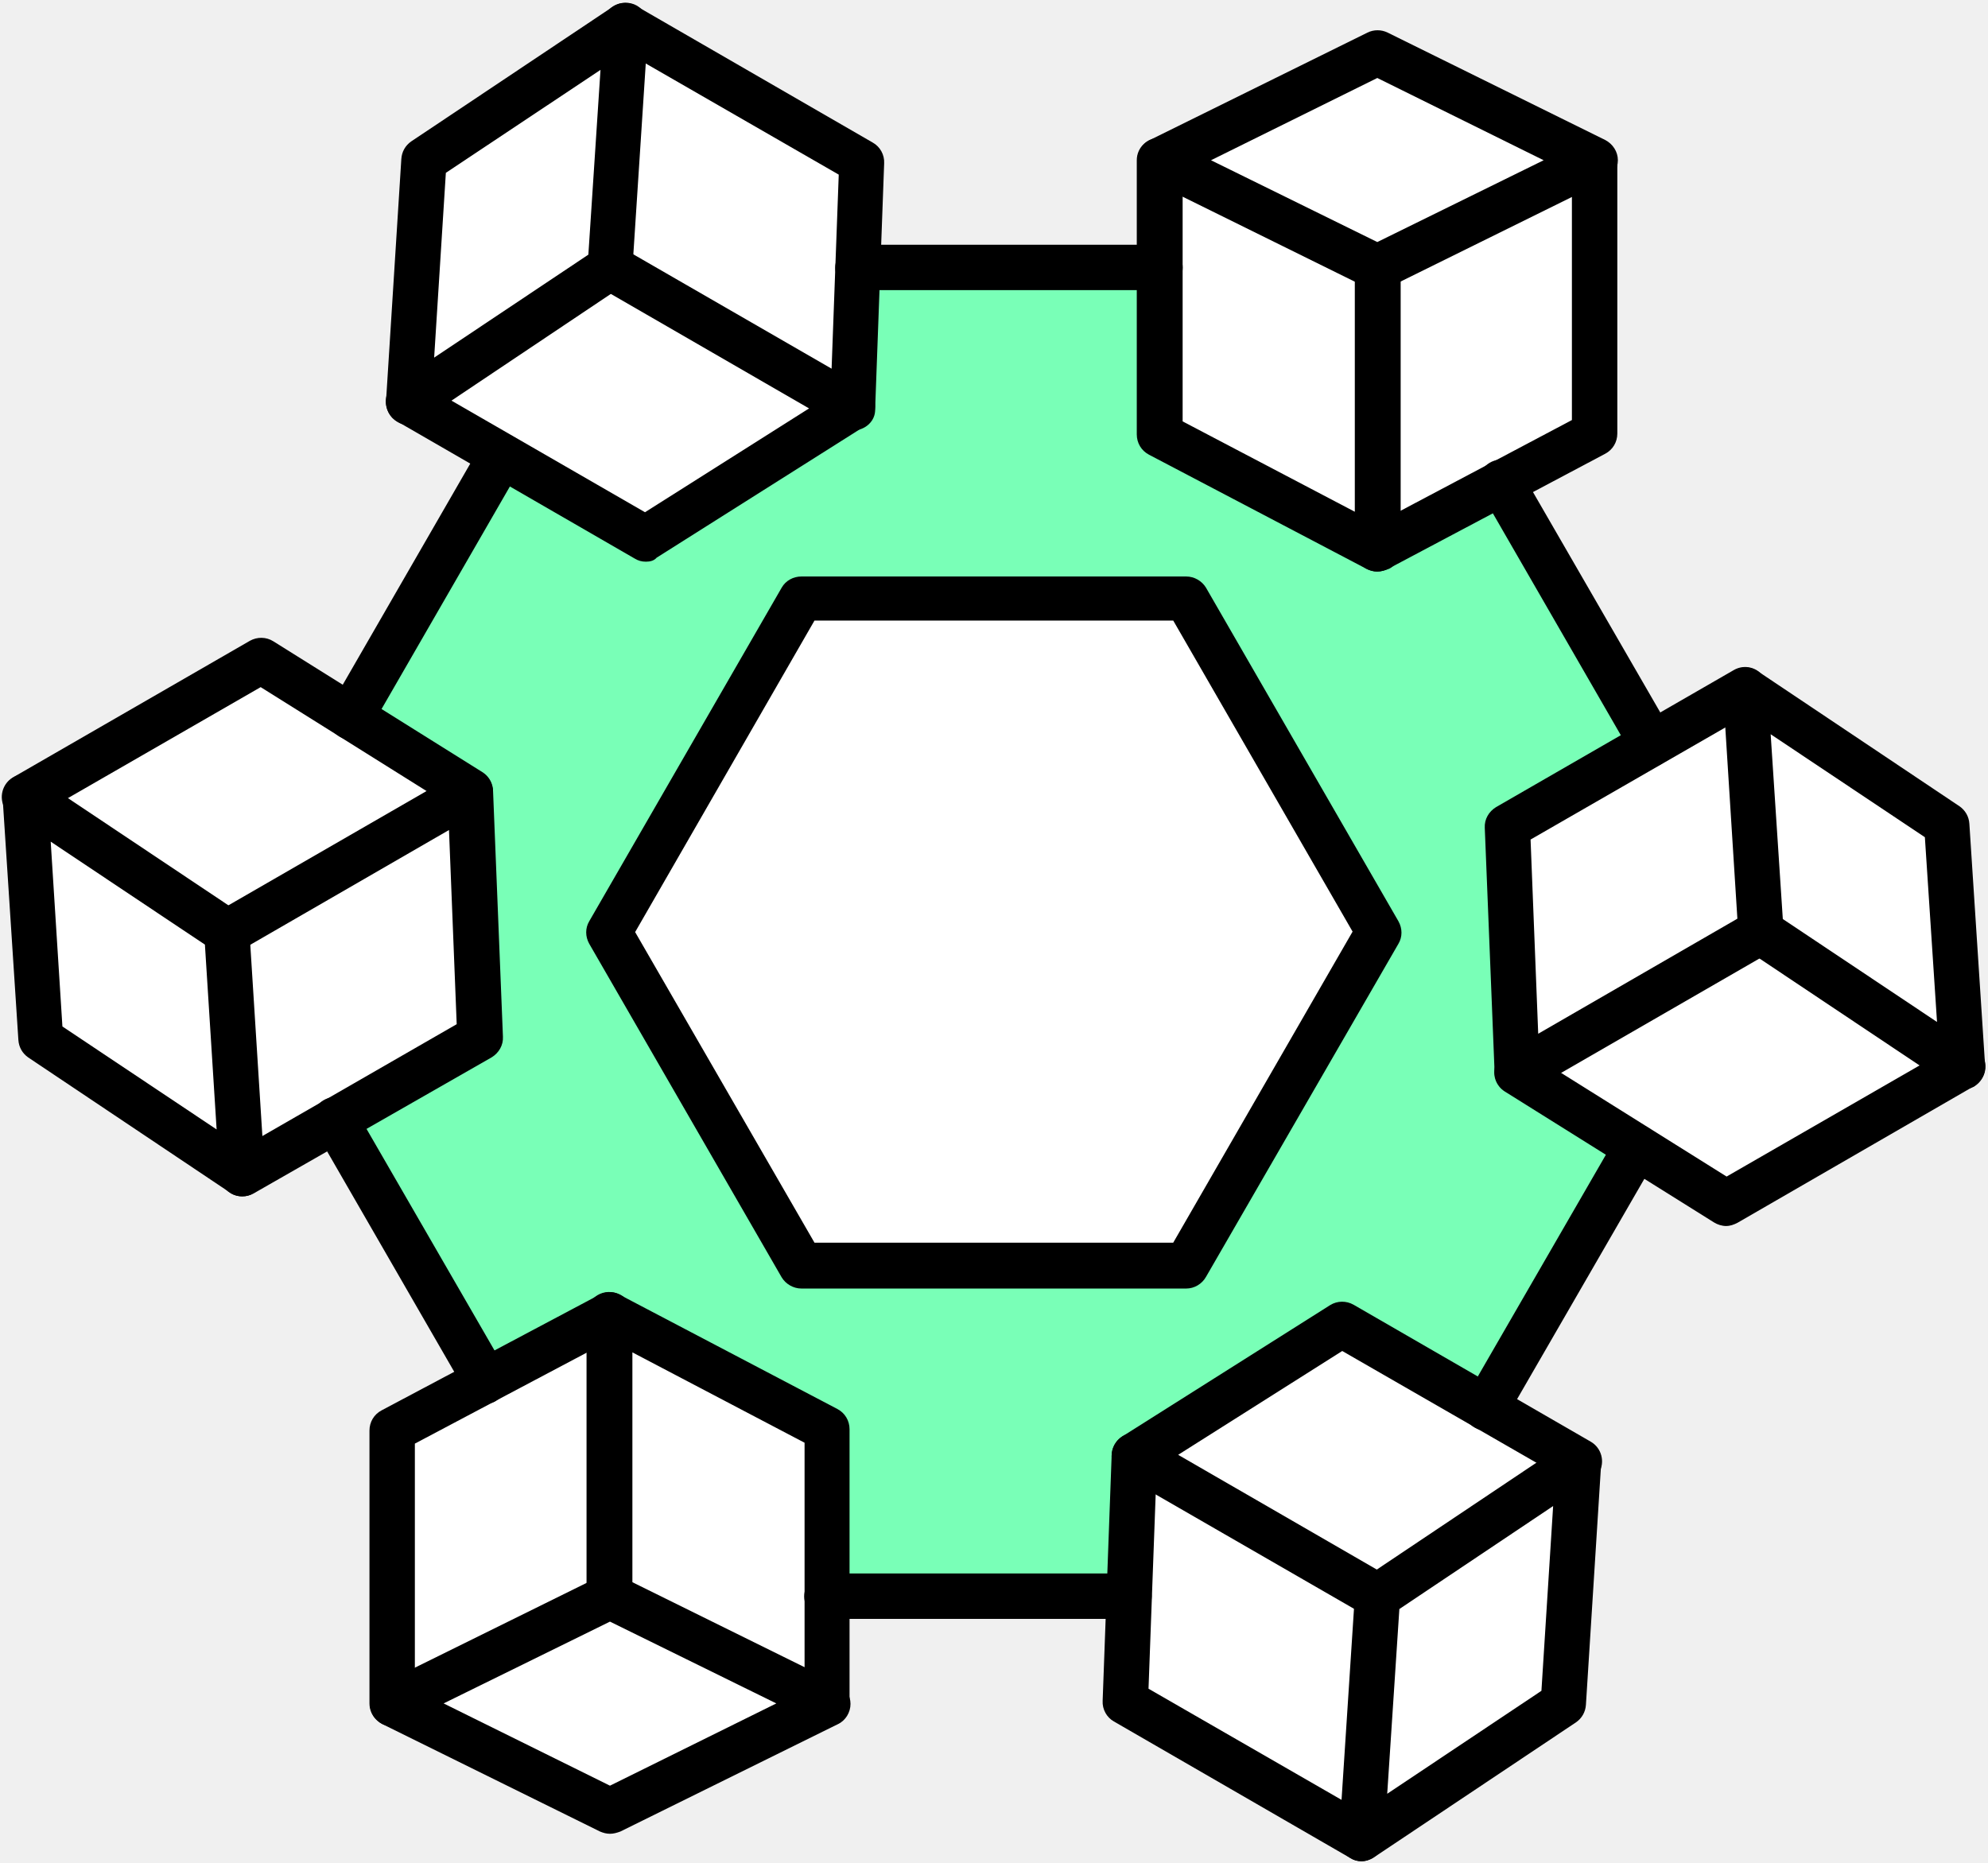
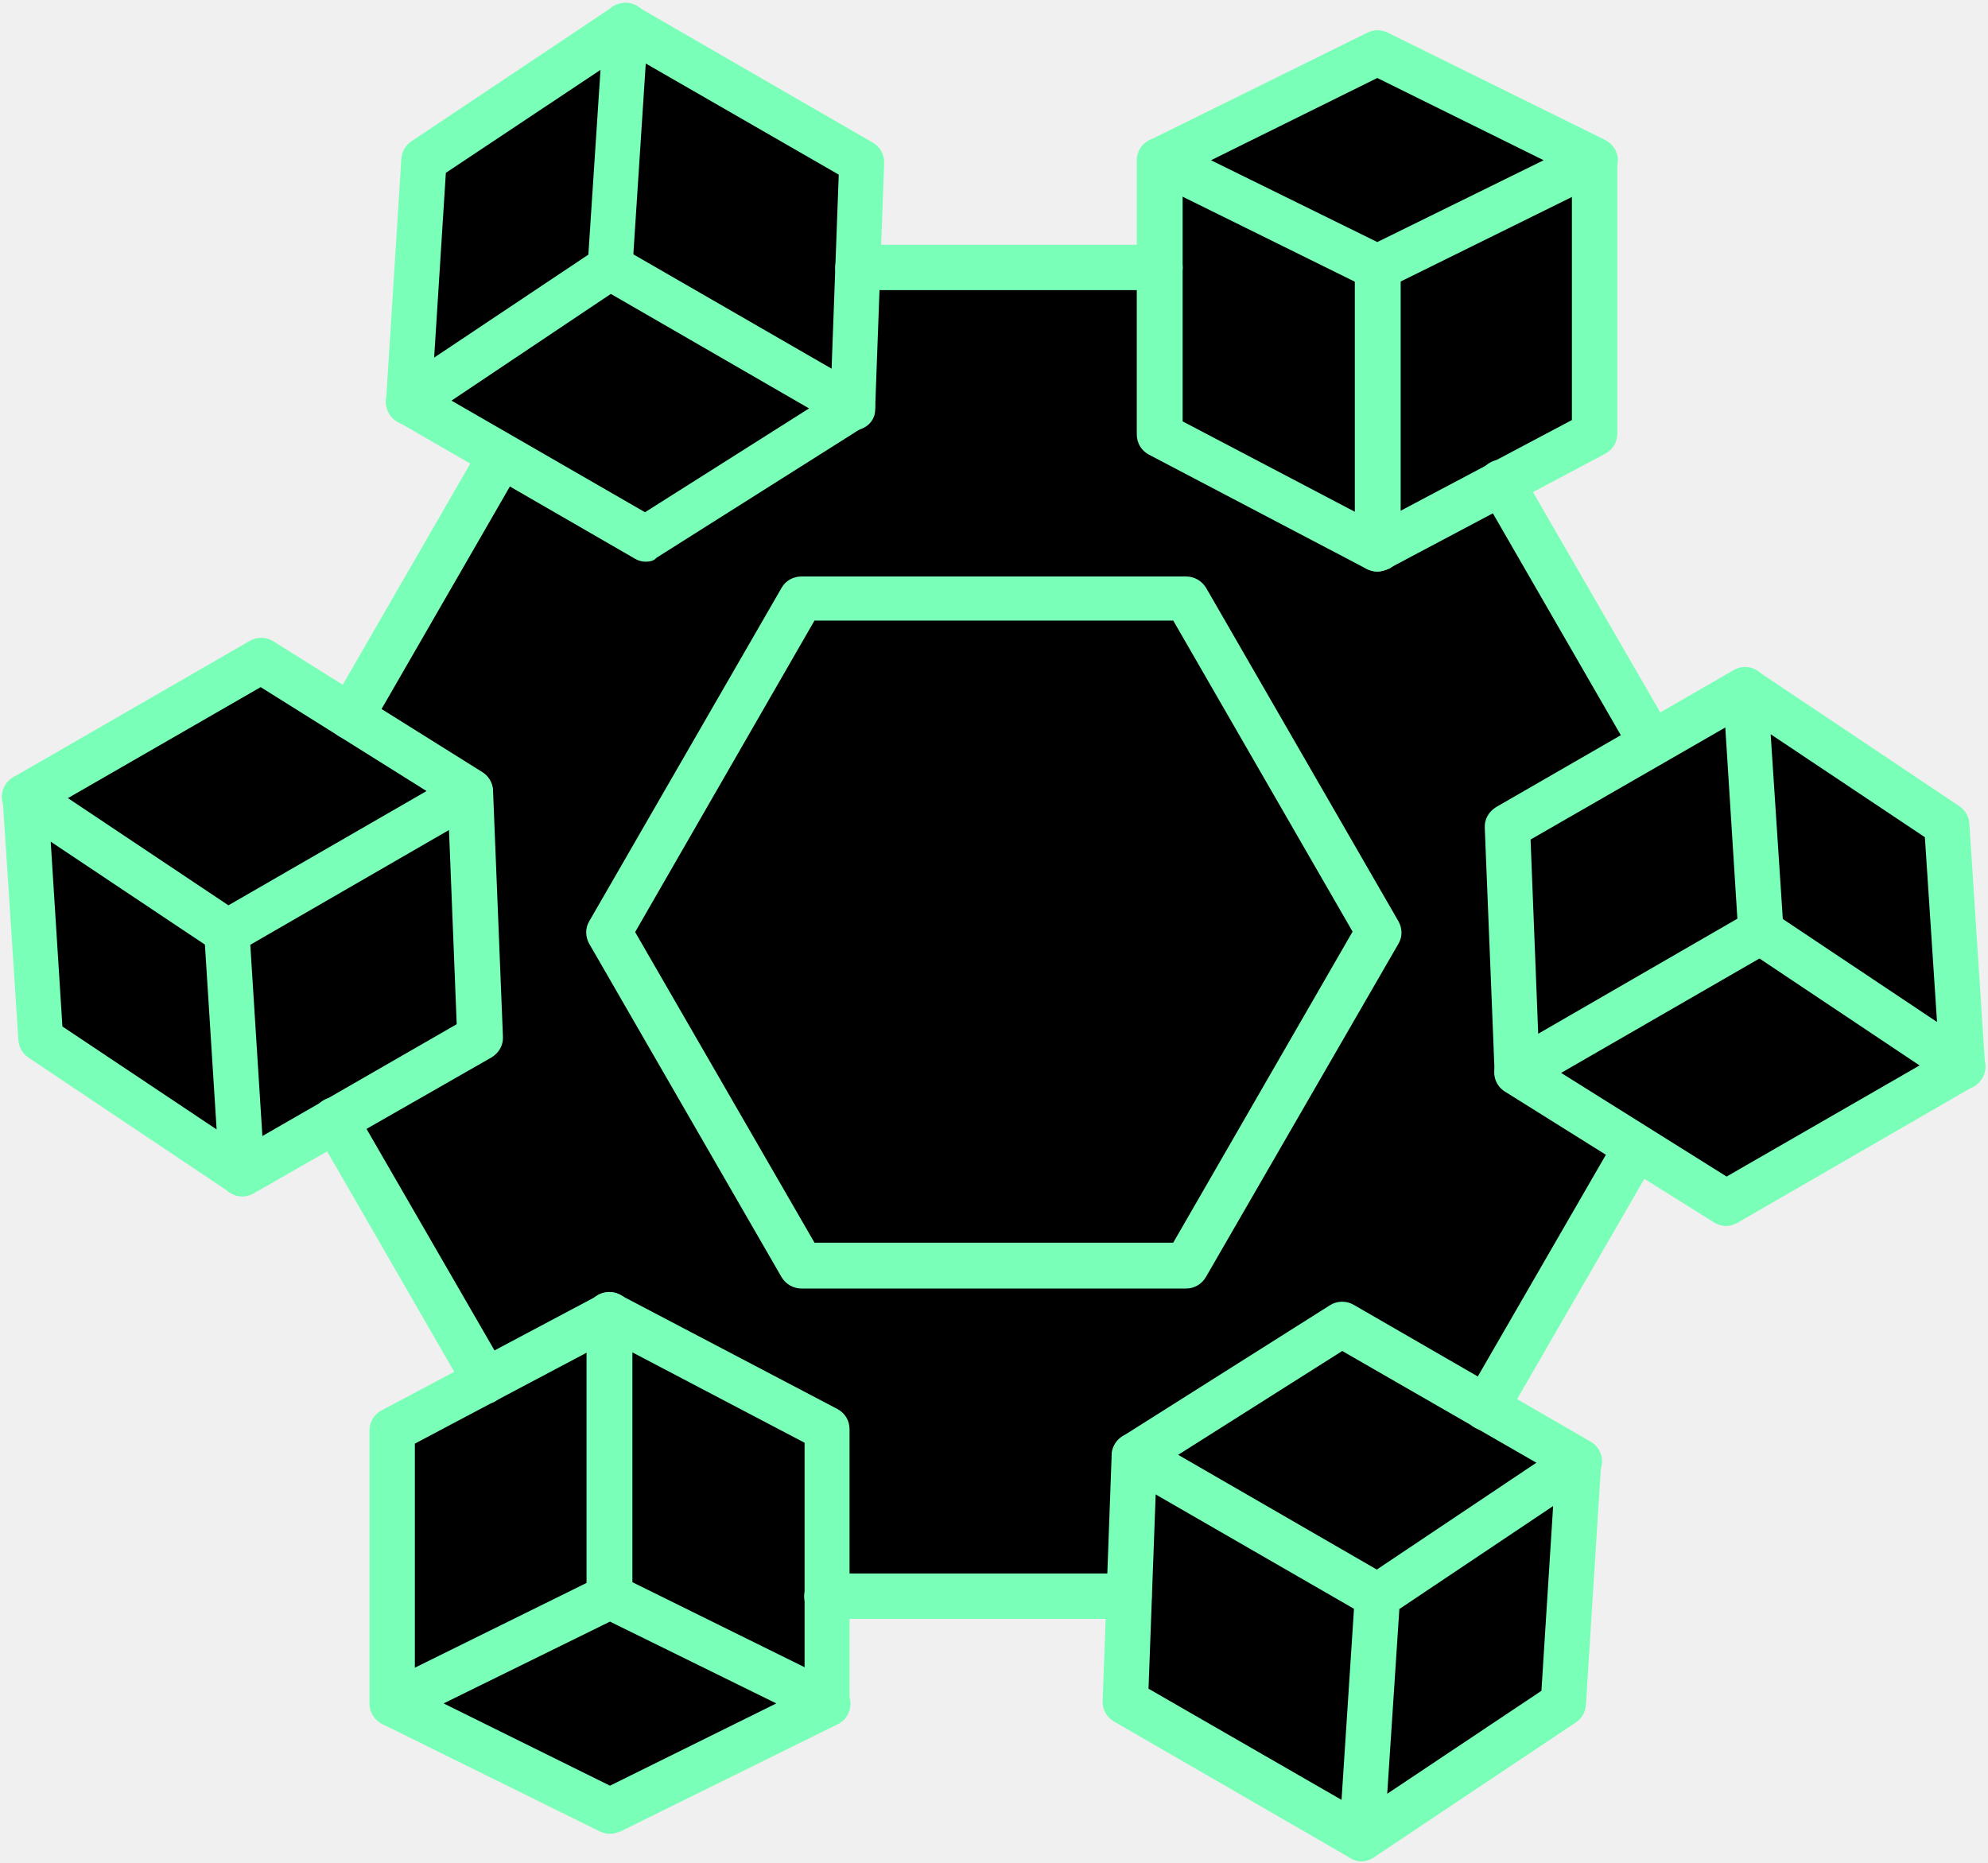
<svg xmlns="http://www.w3.org/2000/svg" width="475" height="445" viewBox="0 0 475 445" fill="none">
  <g clip-path="url(#clip0_526_281)">
-     <path fill-rule="evenodd" clip-rule="evenodd" d="M125.139 343.838L63.245 227.54L110.263 127.772L157.52 69.329L297.126 63.904L349.608 96.29L397.401 182.223L400.073 255.294L349.608 348.943L297.126 386.836L214.534 381.41L154.872 386.836L125.139 343.838Z" fill="#79FFB7" />
-     <path fill-rule="evenodd" clip-rule="evenodd" d="M189.777 142.772L145.794 225.37L192.028 301.805L284.669 305.276L329.087 220.704L282.585 140.124L189.777 142.772Z" fill="white" />
-     <path fill-rule="evenodd" clip-rule="evenodd" d="M151.755 125.899L100.296 91.357V35.132L150.636 9.252L203.281 38.239V98.14L151.755 125.899Z" fill="white" />
-     <path fill-rule="evenodd" clip-rule="evenodd" d="M60.616 279.028L9.157 244.486V188.261L59.497 162.381L112.137 191.368V251.269L60.616 279.028Z" fill="white" />
-     <path fill-rule="evenodd" clip-rule="evenodd" d="M329.111 129.999L277.652 104.516V39.233L327.992 13.352L380.632 42.34V102.241L329.111 129.999Z" fill="white" />
-     <path fill-rule="evenodd" clip-rule="evenodd" d="M415.676 285.872L364.222 260.389V195.106L414.557 169.226L467.202 198.213V258.118L415.676 285.872Z" fill="white" />
-     <path fill-rule="evenodd" clip-rule="evenodd" d="M323.146 434.308L271.687 408.829V343.541L322.027 317.661L374.672 346.653V406.554L323.146 434.308Z" fill="white" />
-     <path fill-rule="evenodd" clip-rule="evenodd" d="M145.756 433.491L94.302 408.012V342.724L144.642 316.844L197.282 345.836V405.737L145.756 433.491Z" fill="white" />
-     <path fill-rule="evenodd" clip-rule="evenodd" d="M289.35 38.291L329.083 57.838L368.83 38.291L329.083 18.635L289.35 38.291ZM329.083 69.329C328.222 69.329 327.477 69.109 326.726 68.799L274.737 43.134C272.911 42.273 271.725 40.337 271.725 38.296C271.725 36.255 272.911 34.314 274.737 33.459L326.726 7.794C328.227 7.043 330.053 7.043 331.564 7.794L383.554 33.459C385.38 34.424 386.565 36.255 386.565 38.296C386.565 40.337 385.38 42.278 383.554 43.134L331.564 68.799C330.703 69.124 329.943 69.329 329.083 69.329Z" fill="black" />
-     <path fill-rule="evenodd" clip-rule="evenodd" d="M329.083 136.572C328.222 136.572 327.366 136.353 326.506 135.932L274.516 108.642C272.69 107.676 271.615 105.845 271.615 103.804V38.291C271.615 35.28 274.081 32.918 277.093 32.918C280.104 32.918 282.571 35.385 282.571 38.396V100.692L323.71 122.284V63.956C323.71 60.945 326.176 58.478 329.188 58.478C332.199 58.478 334.666 60.945 334.666 63.956V131.199C334.666 133.135 333.7 134.852 332.089 135.822C331.014 136.257 330.043 136.572 329.078 136.572H329.083Z" fill="black" />
-     <path fill-rule="evenodd" clip-rule="evenodd" d="M329.082 136.572C327.146 136.572 325.21 135.497 324.245 133.671C322.854 130.984 323.81 127.767 326.496 126.367L375.58 100.372V38.291C375.58 35.28 378.046 32.918 380.952 32.918C383.859 32.918 386.431 35.385 386.431 38.396V103.594C386.431 105.64 385.355 107.466 383.529 108.431L331.678 135.927C330.818 136.348 329.948 136.568 329.087 136.568L329.082 136.572Z" fill="black" />
-     <path fill-rule="evenodd" clip-rule="evenodd" d="M106.529 41.303L103.733 85.453L140.579 60.849L143.48 16.699L106.525 41.303H106.529ZM97.614 101.552C96.649 101.552 95.788 101.332 94.928 100.802C93.102 99.726 92.131 97.79 92.241 95.759L95.893 37.975C96.003 36.259 96.859 34.758 98.25 33.793L146.482 1.569C148.199 0.384 150.464 0.384 152.18 1.349C154.007 2.425 154.977 4.361 154.867 6.393L151.105 64.176C150.995 65.892 150.139 67.393 148.748 68.359L100.631 100.582C99.665 101.237 98.695 101.548 97.619 101.548L97.614 101.552Z" fill="black" />
-     <path fill-rule="evenodd" clip-rule="evenodd" d="M154.332 134.216C153.366 134.216 152.505 133.996 151.645 133.466L94.928 100.712C92.351 99.211 91.386 95.874 92.882 93.298C94.378 90.721 97.719 89.861 100.296 91.362L154.112 122.4L193.314 97.59L142.935 68.488C140.359 66.987 139.499 63.651 140.89 61.074C142.391 58.498 145.727 57.637 148.304 59.028L206.412 92.547C208.018 93.513 209.098 95.234 209.098 97.17C209.098 99.106 208.133 100.822 206.522 101.897L156.894 133.26C156.268 133.996 155.297 134.216 154.332 134.216Z" fill="black" />
-     <path fill-rule="evenodd" clip-rule="evenodd" d="M203.841 102.848H203.621C200.609 102.738 198.248 100.272 198.358 97.26L200.404 41.728L146.698 10.8C144.121 9.299 143.261 5.963 144.652 3.386C146.153 0.81 149.49 -0.051 152.066 1.45L208.568 34.094C210.284 35.06 211.365 36.996 211.255 39.027L209.099 97.776C209.209 100.582 206.742 102.848 203.836 102.848H203.841Z" fill="black" />
-     <path fill-rule="evenodd" clip-rule="evenodd" d="M14.912 245.279L51.758 269.883L48.961 225.719L12.115 201.115L14.912 245.279ZM57.876 285.873C56.801 285.873 55.721 285.548 54.865 284.908L6.747 252.684C5.356 251.718 4.496 250.217 4.391 248.501L0.629 190.713C0.519 188.667 1.489 186.731 3.315 185.67C5.141 184.595 7.297 184.705 9.013 185.89L57.226 218.099C58.617 219.065 59.478 220.566 59.583 222.282L63.235 280.065C63.345 282.111 62.269 284.047 60.549 285.108C59.703 285.653 58.847 285.873 57.876 285.873Z" fill="black" />
-     <path fill-rule="evenodd" clip-rule="evenodd" d="M57.877 285.873C55.941 285.873 54.225 284.908 53.149 283.187C51.648 280.61 52.509 277.283 55.195 275.773L109.121 244.735L107.28 198.333L56.902 227.435C54.325 228.936 50.998 228.076 49.488 225.499C47.987 222.922 48.847 219.595 51.534 218.085L109.642 184.566C111.248 183.6 113.294 183.6 115.015 184.566C116.736 185.532 117.701 187.252 117.811 189.079L120.168 247.717C120.278 249.763 119.202 251.589 117.481 252.651L60.559 285.199C59.712 285.648 58.857 285.868 57.886 285.868L57.877 285.873Z" fill="black" />
-     <path fill-rule="evenodd" clip-rule="evenodd" d="M5.892 195.866C4.066 195.866 2.24 194.901 1.164 193.18C-0.337 190.603 0.523 187.276 3.1 185.766L59.707 153.121C61.423 152.156 63.579 152.156 65.295 153.231L115.239 184.489C117.816 186.095 118.566 189.422 116.955 192.013C115.349 194.59 112.022 195.34 109.431 193.729L62.284 164.192L8.578 195.12C7.828 195.651 6.862 195.871 5.892 195.871V195.866Z" fill="black" />
-     <path fill-rule="evenodd" clip-rule="evenodd" d="M105.995 407.037L145.742 426.694L185.49 407.037L145.742 387.491L105.995 407.037ZM145.733 438.185C144.872 438.185 144.127 437.965 143.376 437.655L91.386 411.99C89.561 411.024 88.375 409.193 88.375 407.152C88.375 405.111 89.561 403.17 91.386 402.315L143.376 376.65C144.877 375.899 146.703 375.899 148.214 376.65L200.203 402.315C202.029 403.28 203.215 405.111 203.215 407.152C203.215 409.193 202.029 411.134 200.203 411.99L148.214 437.655C147.353 437.97 146.593 438.185 145.733 438.185Z" fill="black" />
-     <path fill-rule="evenodd" clip-rule="evenodd" d="M197.717 412.52C194.705 412.52 192.239 410.053 192.239 407.042V344.746L151.1 323.154V381.372C151.1 384.384 148.634 386.85 145.622 386.85C142.611 386.85 140.144 384.384 140.144 381.372V314.129C140.144 312.193 141.11 310.477 142.721 309.506C144.327 308.541 146.373 308.431 148.094 309.396L200.083 336.687C201.909 337.652 202.985 339.483 202.985 341.524V407.047C203.095 410.03 200.733 412.511 197.722 412.511L197.717 412.52Z" fill="black" />
-     <path fill-rule="evenodd" clip-rule="evenodd" d="M93.757 412.52C90.745 412.52 88.279 410.054 88.279 407.042V341.845C88.279 339.799 89.354 337.973 91.18 337.007L143.17 309.406C145.857 308.015 149.074 308.971 150.474 311.658C151.865 314.344 150.909 317.561 148.223 318.962L99.125 344.957V406.937C99.221 410.044 96.754 412.525 93.752 412.525L93.757 412.52Z" fill="black" />
-     <path fill-rule="evenodd" clip-rule="evenodd" d="M334.355 384.479L331.453 428.629L368.299 404.026L371.096 359.876L334.36 384.479H334.355ZM325.335 444.744C324.369 444.744 323.508 444.524 322.648 443.993C320.822 442.917 319.852 440.982 319.962 438.95L323.724 381.167C323.834 379.451 324.689 377.95 326.08 376.984L374.198 344.761C375.914 343.575 378.18 343.575 379.896 344.541C381.722 345.616 382.692 347.552 382.582 349.584L378.93 407.367C378.82 409.083 377.965 410.584 376.574 411.55L328.346 443.773C327.366 444.414 326.3 444.739 325.335 444.739V444.744Z" fill="black" />
-     <path fill-rule="evenodd" clip-rule="evenodd" d="M329.082 386.836C328.117 386.836 327.256 386.616 326.396 386.085L268.288 352.581C266.681 351.615 265.601 349.894 265.601 347.958C265.601 346.022 266.567 344.306 268.178 343.231L317.806 311.868C319.522 310.792 321.678 310.792 323.394 311.758L380.111 344.512C382.688 346.013 383.548 349.349 382.047 351.926C380.546 354.502 377.21 355.363 374.633 353.862L320.707 322.824L281.505 347.633L331.884 376.735C334.46 378.236 335.321 381.573 333.82 384.149C332.84 385.865 331.014 386.836 329.078 386.836H329.082Z" fill="black" />
-     <path fill-rule="evenodd" clip-rule="evenodd" d="M325.334 444.744C324.369 444.744 323.508 444.524 322.648 443.993L266.146 411.349C264.43 410.384 263.349 408.448 263.459 406.416L265.615 347.667C265.725 344.656 268.192 342.294 271.203 342.404C274.215 342.514 276.576 344.981 276.466 347.992L274.42 403.524L328.126 434.452C330.703 435.953 331.563 439.29 330.062 441.866C328.987 443.663 327.161 444.744 325.334 444.744Z" fill="black" />
-     <path fill-rule="evenodd" clip-rule="evenodd" d="M425.973 219.6L462.819 244.204L459.917 200.054L423.071 175.45L425.973 219.6ZM468.937 260.313C467.862 260.313 466.781 259.988 465.926 259.453L417.698 227.229C416.307 226.263 415.447 224.762 415.341 223.046L411.689 165.263C411.579 163.217 412.655 161.281 414.376 160.22C416.202 159.144 418.358 159.254 420.074 160.44L468.192 192.663C469.583 193.629 470.443 195.13 470.548 196.846L474.31 254.629C474.42 256.675 473.345 258.611 471.624 259.672C470.763 260.093 469.908 260.313 468.937 260.313Z" fill="black" />
-     <path fill-rule="evenodd" clip-rule="evenodd" d="M362.491 261.595C361.631 261.595 360.665 261.375 359.915 260.954C358.199 259.988 357.228 258.268 357.118 256.441L354.762 197.803C354.652 195.757 355.727 193.931 357.448 192.869L414.261 160.115C416.837 158.614 420.165 159.475 421.675 162.161C423.176 164.738 422.316 168.065 419.629 169.575L365.704 200.613L367.53 247.015L417.908 217.913C420.485 216.412 423.812 217.272 425.322 219.959C426.823 222.535 425.963 225.862 423.276 227.373L365.168 260.892C364.418 261.399 363.452 261.599 362.482 261.599L362.491 261.595Z" fill="black" />
-     <path fill-rule="evenodd" clip-rule="evenodd" d="M412.435 292.962C411.469 292.962 410.389 292.637 409.533 292.102L359.589 260.844C357.013 259.238 356.262 255.911 357.873 253.32C359.479 250.743 362.806 249.993 365.397 251.604L412.545 281.141L466.25 250.213C468.827 248.712 472.154 249.572 473.664 252.149C475.165 254.725 474.305 258.052 471.618 259.563L415.116 292.207C414.256 292.642 413.4 292.958 412.43 292.958L412.435 292.962Z" fill="black" />
-     <path fill-rule="evenodd" clip-rule="evenodd" d="M116.095 335.396C114.269 335.396 112.443 334.43 111.367 332.71L75.382 270.309C73.881 267.732 74.741 264.405 77.318 262.894C79.894 261.393 83.221 262.254 84.732 264.83L120.717 327.126C122.218 329.703 121.358 333.03 118.781 334.54C118.017 335.181 117.051 335.401 116.095 335.401V335.396Z" fill="black" />
-     <path fill-rule="evenodd" clip-rule="evenodd" d="M83.766 176.741C82.801 176.741 81.94 176.521 81.08 175.99C78.503 174.489 77.643 171.152 79.034 168.576L115.019 106.175C116.52 103.598 119.857 102.738 122.433 104.239C125.01 105.74 125.87 109.077 124.479 111.653L88.494 174.054C87.514 175.77 85.698 176.741 83.766 176.741Z" fill="black" />
-     <path fill-rule="evenodd" clip-rule="evenodd" d="M277.107 69.33H205.04C202.029 69.33 199.562 66.863 199.562 63.957C199.562 61.05 202.029 58.478 205.04 58.478H277.107C280.118 58.478 282.585 60.945 282.585 63.957C282.57 66.858 280.104 69.33 277.107 69.33Z" fill="black" />
-     <path fill-rule="evenodd" clip-rule="evenodd" d="M394.715 183.079C392.889 183.079 391.062 182.113 389.987 180.392L354.001 117.991C352.5 115.415 353.361 112.088 355.937 110.577C358.514 109.062 361.841 109.937 363.352 112.513L399.337 174.809C400.838 177.386 399.978 180.713 397.401 182.223C396.651 182.864 395.685 183.189 394.715 183.084V183.079Z" fill="black" />
-     <path fill-rule="evenodd" clip-rule="evenodd" d="M354.967 341.84C354.002 341.84 353.141 341.62 352.281 341.089C349.704 339.588 348.844 336.252 350.345 333.675L386.33 271.379C387.831 268.803 391.168 267.942 393.744 269.443C396.321 270.944 397.181 274.281 395.68 276.857L359.695 339.153C358.729 340.869 356.898 341.84 354.967 341.84Z" fill="black" />
-     <path fill-rule="evenodd" clip-rule="evenodd" d="M269.693 386.836H197.627C194.615 386.836 192.148 384.369 192.148 381.463C192.148 378.556 194.615 375.985 197.627 375.985H269.693C272.705 375.985 275.171 378.451 275.171 381.463C275.171 384.474 272.69 386.836 269.693 386.836Z" fill="black" />
-     <path fill-rule="evenodd" clip-rule="evenodd" d="M194.61 296.939H280.325L323.179 222.612L280.325 148.284H194.61L151.756 222.722L194.61 296.944V296.939ZM283.432 307.9H191.489C189.553 307.9 187.727 306.825 186.761 305.214L140.785 225.513C139.82 223.797 139.82 221.751 140.785 220.14L186.761 140.44C187.727 138.724 189.558 137.753 191.489 137.753H283.432C285.368 137.753 287.194 138.829 288.159 140.44L334.135 220.14C335.101 221.857 335.101 223.902 334.135 225.513L288.159 305.104C287.194 306.82 285.363 307.9 283.432 307.9Z" fill="black" />
+     <path fill-rule="evenodd" clip-rule="evenodd" d="M125.139 343.838L63.245 227.54L110.263 127.772L157.52 69.329L297.126 63.904L349.608 96.29L397.401 182.223L400.073 255.294L349.608 348.943L297.126 386.836L214.534 381.41L154.872 386.836L125.139 343.838Z" fill="black" />
+     <path fill-rule="evenodd" clip-rule="evenodd" d="M189.777 142.772L145.794 225.37L192.028 301.805L284.669 305.276L329.087 220.704L282.585 140.124L189.777 142.772Z" fill="black" />
+     <path fill-rule="evenodd" clip-rule="evenodd" d="M151.755 125.899L100.296 91.357V35.132L150.636 9.252L203.281 38.239V98.14L151.755 125.899Z" fill="black" />
+     <path fill-rule="evenodd" clip-rule="evenodd" d="M60.616 279.028L9.157 244.486V188.261L59.497 162.381L112.137 191.368V251.269L60.616 279.028Z" fill="black" />
+     <path fill-rule="evenodd" clip-rule="evenodd" d="M329.111 129.999L277.652 104.516V39.233L327.992 13.352L380.632 42.34V102.241L329.111 129.999Z" fill="black" />
+     <path fill-rule="evenodd" clip-rule="evenodd" d="M415.676 285.872L364.222 260.389V195.106L414.557 169.226L467.202 198.213V258.118L415.676 285.872Z" fill="black" />
+     <path fill-rule="evenodd" clip-rule="evenodd" d="M323.146 434.308L271.687 408.829V343.541L322.027 317.661L374.672 346.653V406.554L323.146 434.308Z" fill="black" />
+     <path fill-rule="evenodd" clip-rule="evenodd" d="M145.756 433.491L94.302 408.012V342.724L144.642 316.844L197.282 345.836V405.737L145.756 433.491Z" fill="black" />
+     <path fill-rule="evenodd" clip-rule="evenodd" d="M289.35 38.291L329.083 57.838L368.83 38.291L329.083 18.635L289.35 38.291ZM329.083 69.329C328.222 69.329 327.477 69.109 326.726 68.799L274.737 43.134C272.911 42.273 271.725 40.337 271.725 38.296C271.725 36.255 272.911 34.314 274.737 33.459L326.726 7.794C328.227 7.043 330.053 7.043 331.564 7.794L383.554 33.459C385.38 34.424 386.565 36.255 386.565 38.296C386.565 40.337 385.38 42.278 383.554 43.134L331.564 68.799C330.703 69.124 329.943 69.329 329.083 69.329Z" fill="#79FFB7" />
+     <path fill-rule="evenodd" clip-rule="evenodd" d="M329.083 136.572C328.222 136.572 327.366 136.353 326.506 135.932L274.516 108.642C272.69 107.676 271.615 105.845 271.615 103.804V38.291C271.615 35.28 274.081 32.918 277.093 32.918C280.104 32.918 282.571 35.385 282.571 38.396V100.692L323.71 122.284V63.956C323.71 60.945 326.176 58.478 329.188 58.478C332.199 58.478 334.666 60.945 334.666 63.956V131.199C334.666 133.135 333.7 134.852 332.089 135.822C331.014 136.257 330.043 136.572 329.078 136.572H329.083Z" fill="#79FFB7" />
+     <path fill-rule="evenodd" clip-rule="evenodd" d="M329.082 136.572C327.146 136.572 325.21 135.497 324.245 133.671C322.854 130.984 323.81 127.767 326.496 126.367L375.58 100.372V38.291C375.58 35.28 378.046 32.918 380.952 32.918C383.859 32.918 386.431 35.385 386.431 38.396V103.594C386.431 105.64 385.355 107.466 383.529 108.431L331.678 135.927C330.818 136.348 329.948 136.568 329.087 136.568L329.082 136.572Z" fill="#79FFB7" />
+     <path fill-rule="evenodd" clip-rule="evenodd" d="M106.529 41.303L103.733 85.453L140.579 60.849L143.48 16.699L106.525 41.303H106.529ZM97.614 101.552C96.649 101.552 95.788 101.332 94.928 100.802C93.102 99.726 92.131 97.79 92.241 95.759L95.893 37.975C96.003 36.259 96.859 34.758 98.25 33.793L146.482 1.569C148.199 0.384 150.464 0.384 152.18 1.349C154.007 2.425 154.977 4.361 154.867 6.393L151.105 64.176C150.995 65.892 150.139 67.393 148.748 68.359L100.631 100.582C99.665 101.237 98.695 101.548 97.619 101.548L97.614 101.552Z" fill="#79FFB7" />
+     <path fill-rule="evenodd" clip-rule="evenodd" d="M154.332 134.216C153.366 134.216 152.505 133.996 151.645 133.466L94.928 100.712C92.351 99.211 91.386 95.874 92.882 93.298C94.378 90.721 97.719 89.861 100.296 91.362L154.112 122.4L193.314 97.59L142.935 68.488C140.359 66.987 139.499 63.651 140.89 61.074C142.391 58.498 145.727 57.637 148.304 59.028L206.412 92.547C208.018 93.513 209.098 95.234 209.098 97.17C209.098 99.106 208.133 100.822 206.522 101.897L156.894 133.26C156.268 133.996 155.297 134.216 154.332 134.216Z" fill="#79FFB7" />
+     <path fill-rule="evenodd" clip-rule="evenodd" d="M203.841 102.848H203.621C200.609 102.738 198.248 100.272 198.358 97.26L200.404 41.728L146.698 10.8C144.121 9.299 143.261 5.963 144.652 3.386C146.153 0.81 149.49 -0.051 152.066 1.45L208.568 34.094C210.284 35.06 211.365 36.996 211.255 39.027L209.099 97.776C209.209 100.582 206.742 102.848 203.836 102.848H203.841Z" fill="#79FFB7" />
+     <path fill-rule="evenodd" clip-rule="evenodd" d="M14.912 245.279L51.758 269.883L48.961 225.719L12.115 201.115L14.912 245.279ZM57.876 285.873C56.801 285.873 55.721 285.548 54.865 284.908L6.747 252.684C5.356 251.718 4.496 250.217 4.391 248.501L0.629 190.713C0.519 188.667 1.489 186.731 3.315 185.67C5.141 184.595 7.297 184.705 9.013 185.89L57.226 218.099C58.617 219.065 59.478 220.566 59.583 222.282L63.235 280.065C63.345 282.111 62.269 284.047 60.549 285.108C59.703 285.653 58.847 285.873 57.876 285.873Z" fill="#79FFB7" />
+     <path fill-rule="evenodd" clip-rule="evenodd" d="M57.877 285.873C55.941 285.873 54.225 284.908 53.149 283.187C51.648 280.61 52.509 277.283 55.195 275.773L109.121 244.735L107.28 198.333L56.902 227.435C54.325 228.936 50.998 228.076 49.488 225.499C47.987 222.922 48.847 219.595 51.534 218.085L109.642 184.566C111.248 183.6 113.294 183.6 115.015 184.566C116.736 185.532 117.701 187.252 117.811 189.079L120.168 247.717C120.278 249.763 119.202 251.589 117.481 252.651L60.559 285.199C59.712 285.648 58.857 285.868 57.886 285.868L57.877 285.873Z" fill="#79FFB7" />
+     <path fill-rule="evenodd" clip-rule="evenodd" d="M5.892 195.866C4.066 195.866 2.24 194.901 1.164 193.18C-0.337 190.603 0.523 187.276 3.1 185.766L59.707 153.121C61.423 152.156 63.579 152.156 65.295 153.231L115.239 184.489C117.816 186.095 118.566 189.422 116.955 192.013C115.349 194.59 112.022 195.34 109.431 193.729L62.284 164.192L8.578 195.12C7.828 195.651 6.862 195.871 5.892 195.871V195.866Z" fill="#79FFB7" />
+     <path fill-rule="evenodd" clip-rule="evenodd" d="M105.995 407.037L145.742 426.694L185.49 407.037L145.742 387.491L105.995 407.037ZM145.733 438.185C144.872 438.185 144.127 437.965 143.376 437.655L91.386 411.99C89.561 411.024 88.375 409.193 88.375 407.152C88.375 405.111 89.561 403.17 91.386 402.315L143.376 376.65C144.877 375.899 146.703 375.899 148.214 376.65L200.203 402.315C202.029 403.28 203.215 405.111 203.215 407.152C203.215 409.193 202.029 411.134 200.203 411.99L148.214 437.655C147.353 437.97 146.593 438.185 145.733 438.185Z" fill="#79FFB7" />
+     <path fill-rule="evenodd" clip-rule="evenodd" d="M197.717 412.52C194.705 412.52 192.239 410.053 192.239 407.042V344.746L151.1 323.154V381.372C151.1 384.384 148.634 386.85 145.622 386.85C142.611 386.85 140.144 384.384 140.144 381.372V314.129C140.144 312.193 141.11 310.477 142.721 309.506C144.327 308.541 146.373 308.431 148.094 309.396L200.083 336.687C201.909 337.652 202.985 339.483 202.985 341.524V407.047C203.095 410.03 200.733 412.511 197.722 412.511L197.717 412.52Z" fill="#79FFB7" />
+     <path fill-rule="evenodd" clip-rule="evenodd" d="M93.757 412.52C90.745 412.52 88.279 410.054 88.279 407.042V341.845C88.279 339.799 89.354 337.973 91.18 337.007L143.17 309.406C145.857 308.015 149.074 308.971 150.474 311.658C151.865 314.344 150.909 317.561 148.223 318.962L99.125 344.957V406.937C99.221 410.044 96.754 412.525 93.752 412.525L93.757 412.52Z" fill="#79FFB7" />
+     <path fill-rule="evenodd" clip-rule="evenodd" d="M334.355 384.479L331.453 428.629L368.299 404.026L371.096 359.876L334.36 384.479H334.355ZM325.335 444.744C324.369 444.744 323.508 444.524 322.648 443.993C320.822 442.917 319.852 440.982 319.962 438.95L323.724 381.167C323.834 379.451 324.689 377.95 326.08 376.984L374.198 344.761C375.914 343.575 378.18 343.575 379.896 344.541C381.722 345.616 382.692 347.552 382.582 349.584L378.93 407.367C378.82 409.083 377.965 410.584 376.574 411.55L328.346 443.773C327.366 444.414 326.3 444.739 325.335 444.739V444.744Z" fill="#79FFB7" />
+     <path fill-rule="evenodd" clip-rule="evenodd" d="M329.082 386.836C328.117 386.836 327.256 386.616 326.396 386.085L268.288 352.581C266.681 351.615 265.601 349.894 265.601 347.958C265.601 346.022 266.567 344.306 268.178 343.231L317.806 311.868C319.522 310.792 321.678 310.792 323.394 311.758L380.111 344.512C382.688 346.013 383.548 349.349 382.047 351.926C380.546 354.502 377.21 355.363 374.633 353.862L320.707 322.824L281.505 347.633L331.884 376.735C334.46 378.236 335.321 381.573 333.82 384.149C332.84 385.865 331.014 386.836 329.078 386.836H329.082Z" fill="#79FFB7" />
+     <path fill-rule="evenodd" clip-rule="evenodd" d="M325.334 444.744C324.369 444.744 323.508 444.524 322.648 443.993L266.146 411.349C264.43 410.384 263.349 408.448 263.459 406.416L265.615 347.667C265.725 344.656 268.192 342.294 271.203 342.404C274.215 342.514 276.576 344.981 276.466 347.992L274.42 403.524L328.126 434.452C330.703 435.953 331.563 439.29 330.062 441.866C328.987 443.663 327.161 444.744 325.334 444.744Z" fill="#79FFB7" />
+     <path fill-rule="evenodd" clip-rule="evenodd" d="M425.973 219.6L462.819 244.204L459.917 200.054L423.071 175.45L425.973 219.6ZM468.937 260.313C467.862 260.313 466.781 259.988 465.926 259.453L417.698 227.229C416.307 226.263 415.447 224.762 415.341 223.046L411.689 165.263C411.579 163.217 412.655 161.281 414.376 160.22C416.202 159.144 418.358 159.254 420.074 160.44L468.192 192.663C469.583 193.629 470.443 195.13 470.548 196.846L474.31 254.629C474.42 256.675 473.345 258.611 471.624 259.672C470.763 260.093 469.908 260.313 468.937 260.313Z" fill="#79FFB7" />
+     <path fill-rule="evenodd" clip-rule="evenodd" d="M362.491 261.595C361.631 261.595 360.665 261.375 359.915 260.954C358.199 259.988 357.228 258.268 357.118 256.441L354.762 197.803C354.652 195.757 355.727 193.931 357.448 192.869L414.261 160.115C416.837 158.614 420.165 159.475 421.675 162.161C423.176 164.738 422.316 168.065 419.629 169.575L365.704 200.613L367.53 247.015L417.908 217.913C420.485 216.412 423.812 217.272 425.322 219.959C426.823 222.535 425.963 225.862 423.276 227.373L365.168 260.892C364.418 261.399 363.452 261.599 362.482 261.599L362.491 261.595Z" fill="#79FFB7" />
+     <path fill-rule="evenodd" clip-rule="evenodd" d="M412.435 292.962C411.469 292.962 410.389 292.637 409.533 292.102L359.589 260.844C357.013 259.238 356.262 255.911 357.873 253.32C359.479 250.743 362.806 249.993 365.397 251.604L412.545 281.141L466.25 250.213C468.827 248.712 472.154 249.572 473.664 252.149C475.165 254.725 474.305 258.052 471.618 259.563L415.116 292.207C414.256 292.642 413.4 292.958 412.43 292.958L412.435 292.962Z" fill="#79FFB7" />
+     <path fill-rule="evenodd" clip-rule="evenodd" d="M116.095 335.396C114.269 335.396 112.443 334.43 111.367 332.71L75.382 270.309C73.881 267.732 74.741 264.405 77.318 262.894C79.894 261.393 83.221 262.254 84.732 264.83L120.717 327.126C122.218 329.703 121.358 333.03 118.781 334.54C118.017 335.181 117.051 335.401 116.095 335.401V335.396Z" fill="#79FFB7" />
+     <path fill-rule="evenodd" clip-rule="evenodd" d="M83.766 176.741C82.801 176.741 81.94 176.521 81.08 175.99C78.503 174.489 77.643 171.152 79.034 168.576L115.019 106.175C116.52 103.598 119.857 102.738 122.433 104.239C125.01 105.74 125.87 109.077 124.479 111.653L88.494 174.054C87.514 175.77 85.698 176.741 83.766 176.741Z" fill="#79FFB7" />
+     <path fill-rule="evenodd" clip-rule="evenodd" d="M277.107 69.33H205.04C202.029 69.33 199.562 66.863 199.562 63.957C199.562 61.05 202.029 58.478 205.04 58.478H277.107C280.118 58.478 282.585 60.945 282.585 63.957C282.57 66.858 280.104 69.33 277.107 69.33Z" fill="#79FFB7" />
+     <path fill-rule="evenodd" clip-rule="evenodd" d="M394.715 183.079C392.889 183.079 391.062 182.113 389.987 180.392L354.001 117.991C352.5 115.415 353.361 112.088 355.937 110.577C358.514 109.062 361.841 109.937 363.352 112.513L399.337 174.809C400.838 177.386 399.978 180.713 397.401 182.223C396.651 182.864 395.685 183.189 394.715 183.084V183.079Z" fill="#79FFB7" />
+     <path fill-rule="evenodd" clip-rule="evenodd" d="M354.967 341.84C354.002 341.84 353.141 341.62 352.281 341.089C349.704 339.588 348.844 336.252 350.345 333.675L386.33 271.379C387.831 268.803 391.168 267.942 393.744 269.443C396.321 270.944 397.181 274.281 395.68 276.857L359.695 339.153C358.729 340.869 356.898 341.84 354.967 341.84Z" fill="#79FFB7" />
+     <path fill-rule="evenodd" clip-rule="evenodd" d="M269.693 386.836H197.627C194.615 386.836 192.148 384.369 192.148 381.463C192.148 378.556 194.615 375.985 197.627 375.985H269.693C272.705 375.985 275.171 378.451 275.171 381.463C275.171 384.474 272.69 386.836 269.693 386.836Z" fill="#79FFB7" />
+     <path fill-rule="evenodd" clip-rule="evenodd" d="M194.61 296.939H280.325L323.179 222.612L280.325 148.284H194.61L151.756 222.722L194.61 296.944V296.939ZM283.432 307.9H191.489C189.553 307.9 187.727 306.825 186.761 305.214L140.785 225.513C139.82 223.797 139.82 221.751 140.785 220.14L186.761 140.44C187.727 138.724 189.558 137.753 191.489 137.753H283.432C285.368 137.753 287.194 138.829 288.159 140.44L334.135 220.14C335.101 221.857 335.101 223.902 334.135 225.513L288.159 305.104C287.194 306.82 285.363 307.9 283.432 307.9Z" fill="#79FFB7" />
  </g>
  <defs>
    <clipPath id="clip0_526_281">
      <rect width="473.973" height="444.092" fill="white" transform="translate(0.422852 0.651611)" />
    </clipPath>
  </defs>
</svg>
